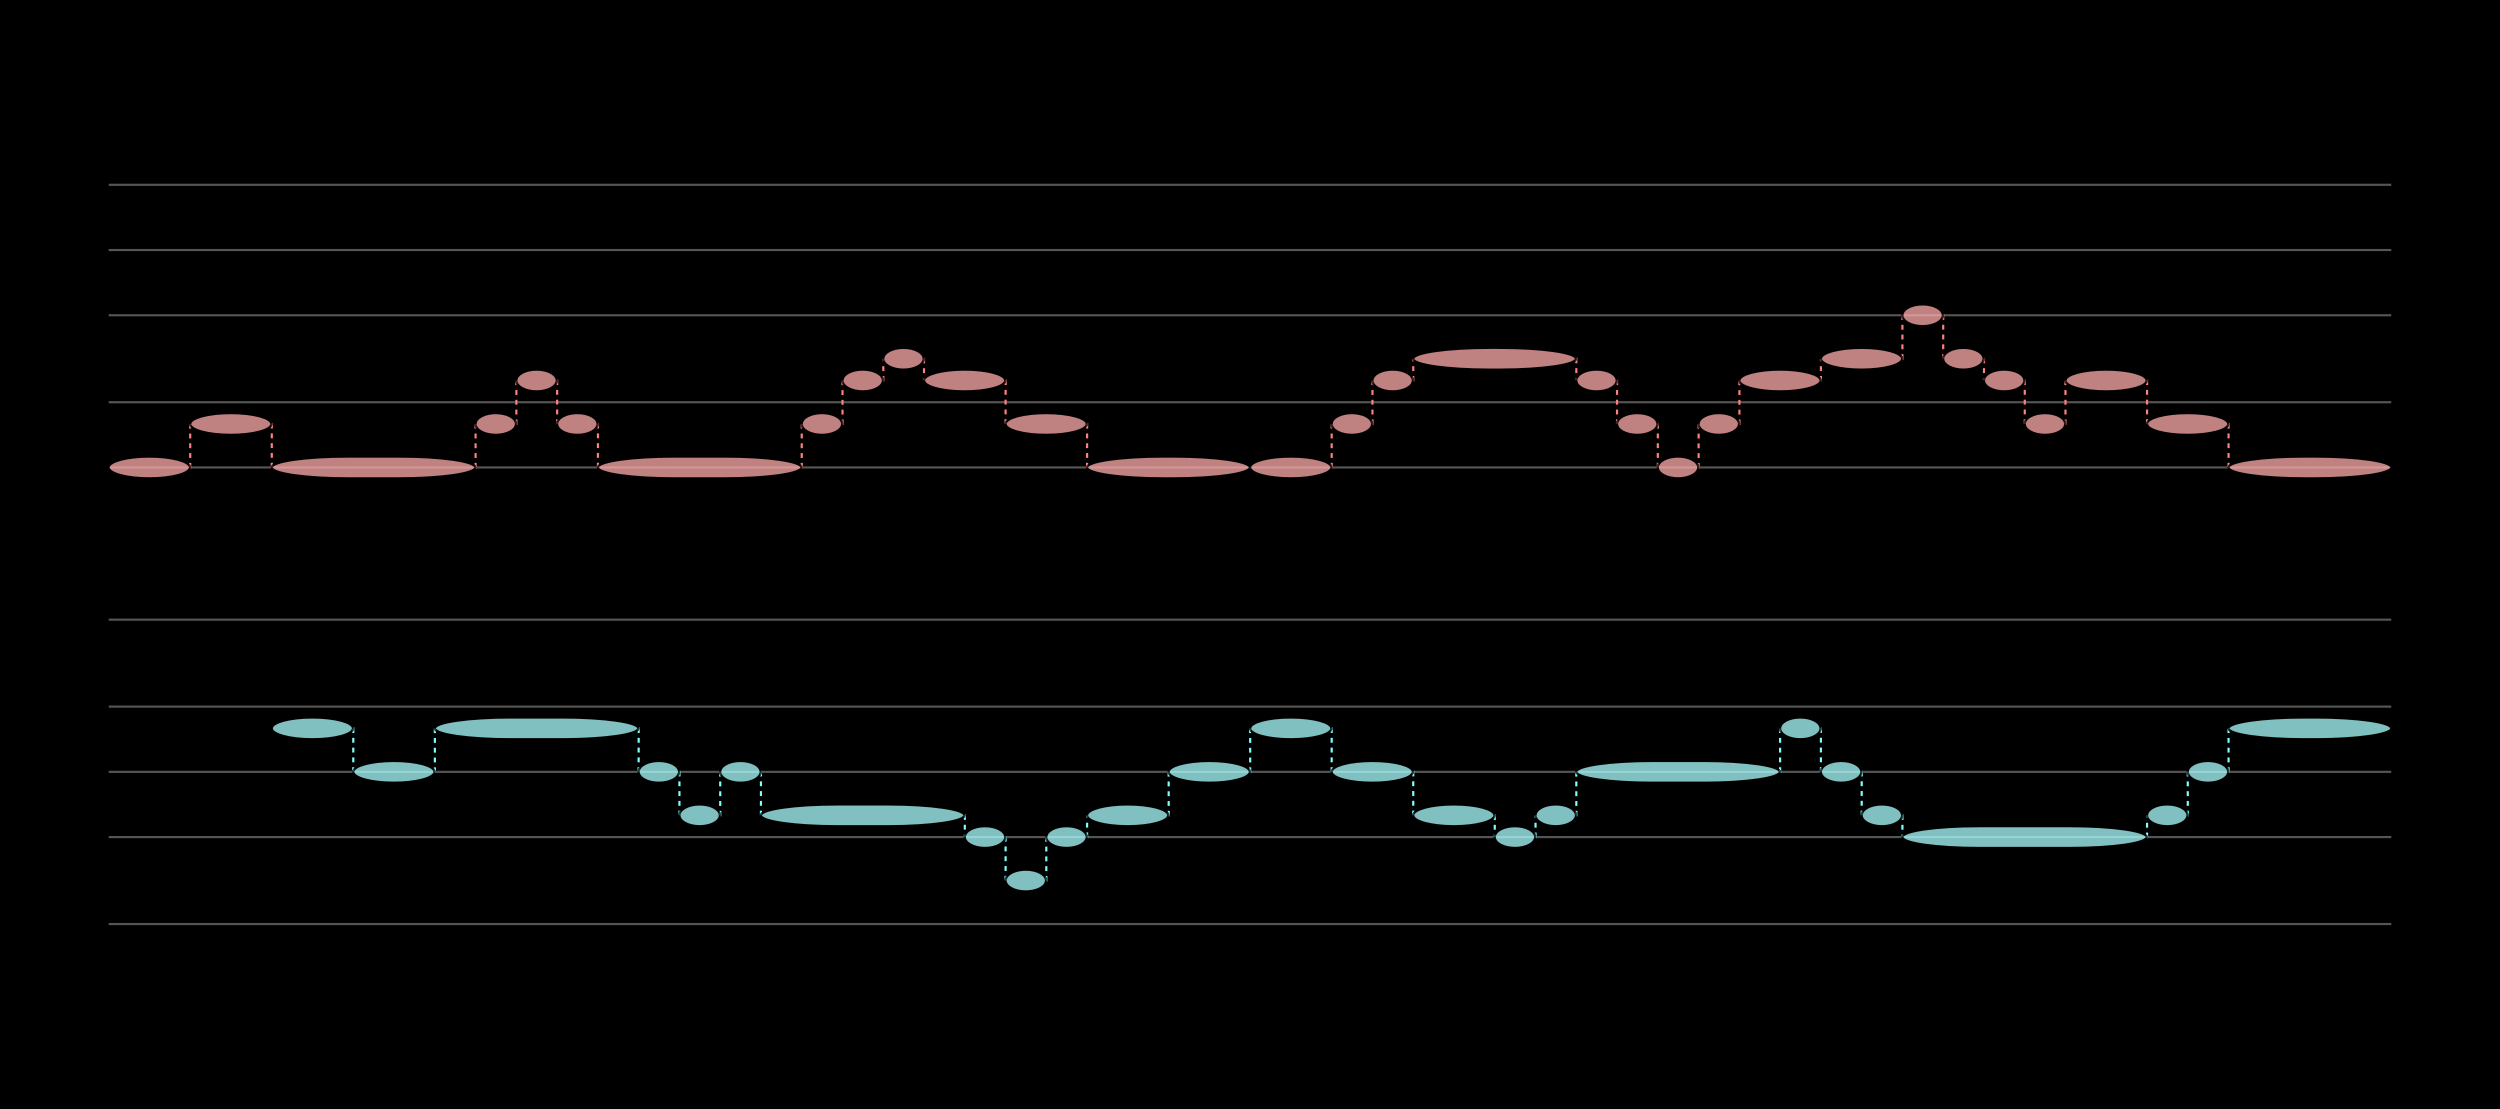
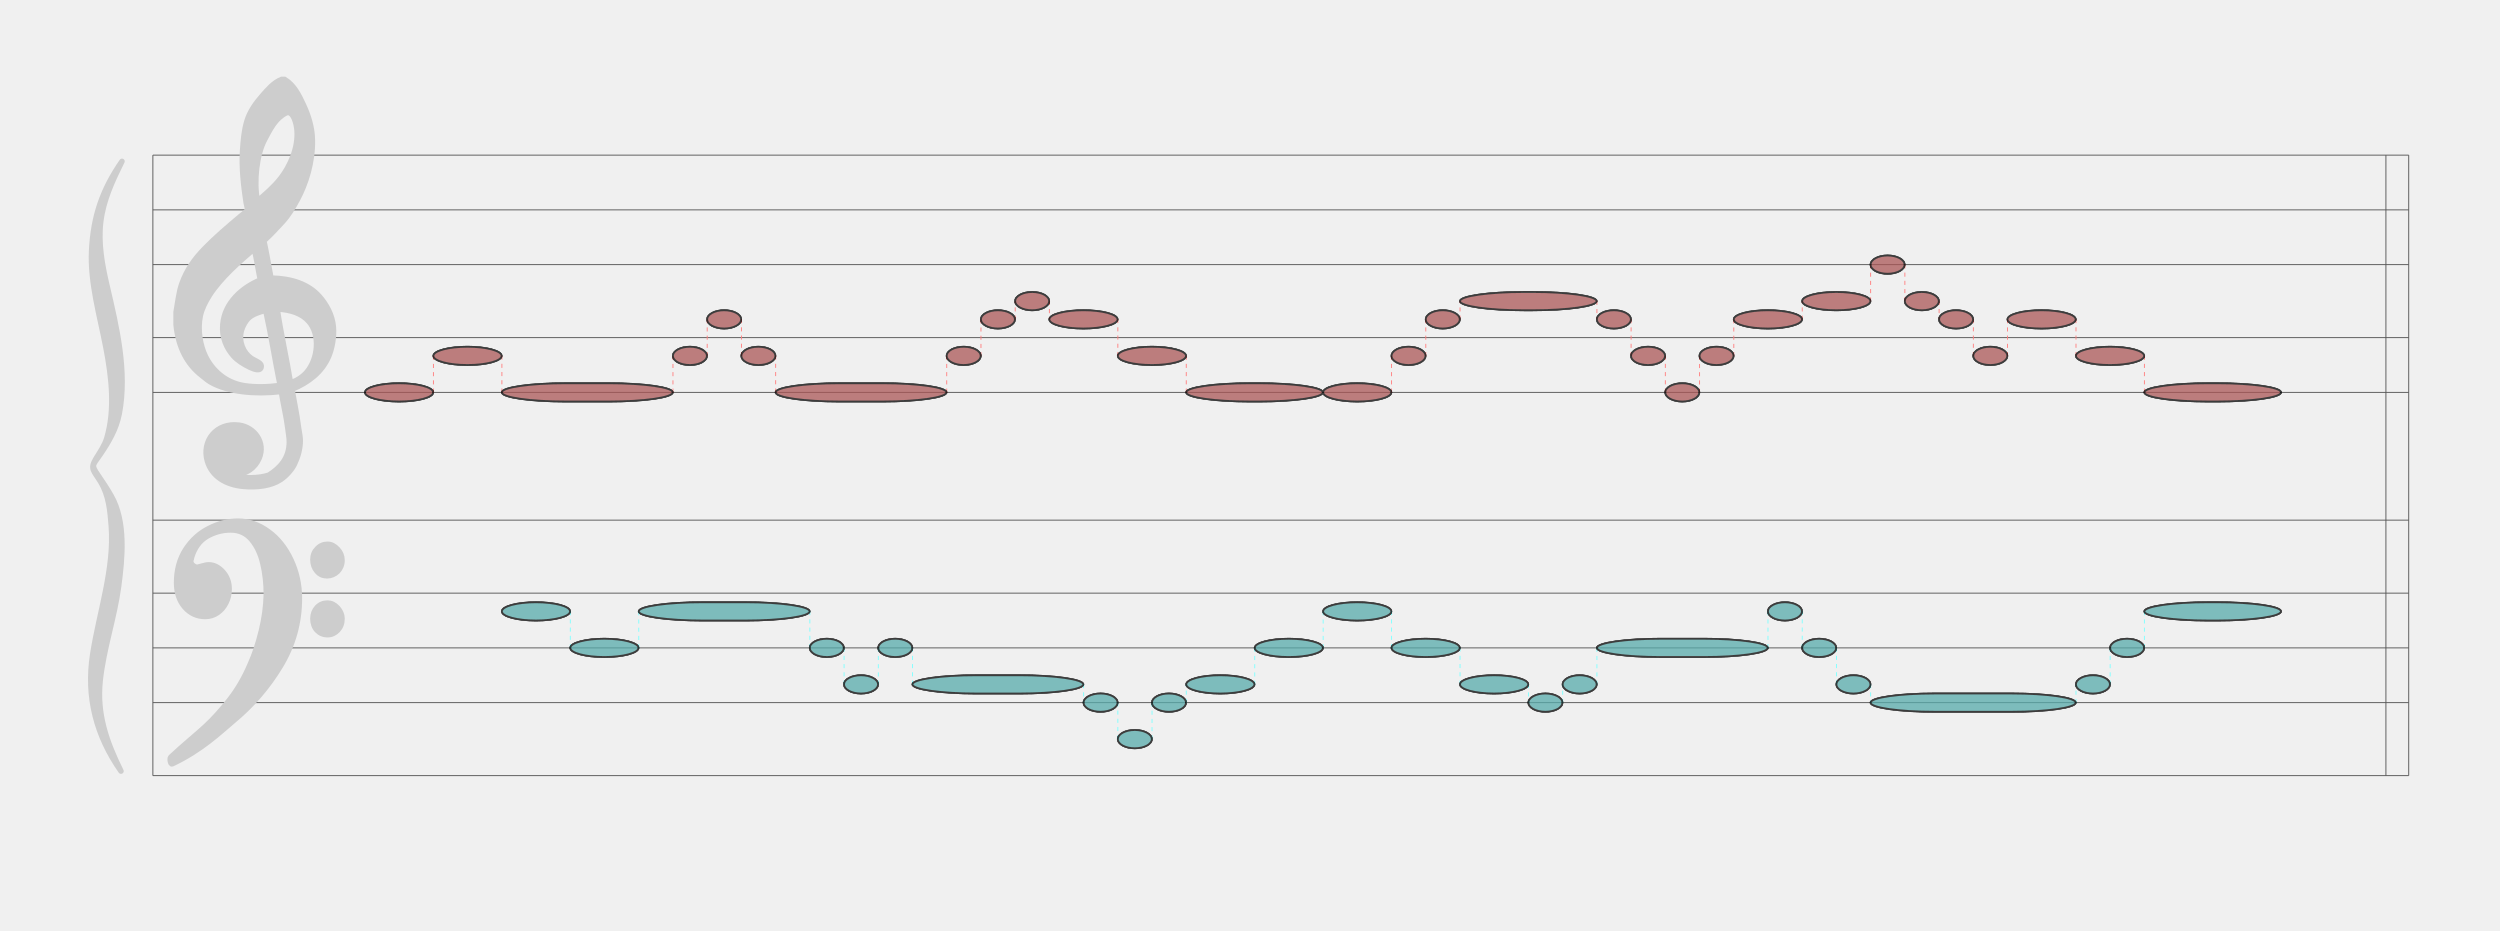
- <svg xmlns="http://www.w3.org/2000/svg" version="1.1" viewPort="0 40 29.995 41" viewBox="-50 -50 1149.84 510" width="1149.84" height="510">
+ <svg xmlns="http://www.w3.org/2000/svg" version="1.1" viewPort="0 40 29.995 41" viewBox="-200 -50 1369.84 510" width="1369.84" height="510">
  <filter id="constantOpacity">
    <feComponentTransfer>
      <feFuncA type="table" tableValues="0 .5 .5" />
    </feComponentTransfer>
  </filter>
-   <rect class="background" x="-500%" y="-500%" width="1000%" height="1000%" style="fill:black" />
  <g transform="scale(35, -10) translate(0, -81)">
-     <g class="staff-lines" stroke-width="0.1" stroke="#555555">
-       <path d="M0 64.5 L29.995 64.5" />
-       <path d="M0 67.5 L29.995 67.5" />
-       <path d="M0 71.5 L29.995 71.5" />
-       <path d="M0 74.5 L29.995 74.5" />
-       <path d="M0 77.5 L29.995 77.5" />
-       <path d="M0 43.5 L29.995 43.5" />
-       <path d="M0 47.5 L29.995 47.5" />
-       <path d="M0 50.5 L29.995 50.5" />
-       <path d="M0 53.5 L29.995 53.5" />
-       <path d="M0 57.5 L29.995 57.5" />
+     <g class="staff-lines" stroke-width="0.5" stroke="#555555">
+       <path vector-effect="non-scaling-stroke" d="M-3.321 64.5 L31.995 64.5" />
+       <path vector-effect="non-scaling-stroke" d="M-3.321 67.5 L31.995 67.5" />
+       <path vector-effect="non-scaling-stroke" d="M-3.321 71.5 L31.995 71.5" />
+       <path vector-effect="non-scaling-stroke" d="M-3.321 74.5 L31.995 74.5" />
+       <path vector-effect="non-scaling-stroke" d="M-3.321 77.5 L31.995 77.5" />
+       <path vector-effect="non-scaling-stroke" d="M-3.321 43.5 L31.995 43.5" />
+       <path vector-effect="non-scaling-stroke" d="M-3.321 47.5 L31.995 47.5" />
+       <path vector-effect="non-scaling-stroke" d="M-3.321 50.5 L31.995 50.5" />
+       <path vector-effect="non-scaling-stroke" d="M-3.321 53.5 L31.995 53.5" />
+       <path vector-effect="non-scaling-stroke" d="M-3.321 57.5 L31.995 57.5" />
+       <path vector-effect="non-scaling-stroke" d="M31.638,43.5 L31.638,77.5" />
+       <path vector-effect="non-scaling-stroke" d="M31.995,43.5 L31.995,77.5" />
+       <path vector-effect="non-scaling-stroke" d="M-3.321,43.5 L-3.321,77.5 z" />
+     </g>
+     <g transform="scale(0.714286, 1)">
+       <g vector-effect="non-scaling-stroke" class="treble-clef" stroke="#cdcdcd" stroke-width="3" fill="#cdcdcd" transform="translate(-17.25, 5.15) scale(0.06, 0.07)">
+         <path vector-effect="non-scaling-stroke" d="M250.026,1080.111c-2.375-5.813-4.501-12.037-5.616-19.656c-1.07-7.32-1.387-15.609-1.62-23.113    c-0.426-13.713,0.409-28.548,1.296-41.038c0.132-1.861,0.517-3.882,0.432-5.183c-0.118-1.794-1.622-3.834-2.484-5.401    c-4.551-8.266-9.023-16.291-13.176-25.488c-3.56-7.883-6.46-16.235-8.316-27.648c-1.087-6.682-1.406-14.26-2.053-21.816   c0-3.313,0-6.623,0-9.936c0.817-17.854,4.099-30.916,9.396-39.743c1.084-1.808,2.228-3.951,3.24-5.186    c6.218-7.579,16.081-9.873,25.812-7.343c0.598-8.887,1.858-19.53,2.376-28.944c0.193-3.49,0.54-7.194,0.54-10.368    c-0.003-13.193-3.44-20.603-7.452-26.135c-3.645-2.613-9.925-3.099-13.176,0.43c4.904-0.174,8.174,5.425,9.612,12.744    c2.427,12.351-1.738,24.386-7.344,25.918c-8.458,2.316-13.738-12.691-11.556-28.295c1.622-11.598,6.603-18.42,13.176-19.655    c5.073-0.956,10.149,0.426,13.608,5.399c1.988,2.858,4.009,7.685,4.968,11.879c1.246,5.448,2.18,12.212,2.16,18.792    c-0.01,3.246-0.453,6.761-0.648,10.152c-0.614,10.689-1.579,19.729-2.376,29.812c6.095,5.437,10.941,13.432,13.392,25.704    c1.302,6.52,2.035,15.517,1.727,23.111c-0.375,9.302-2.565,17.712-5.183,23.975c-3.863,9.248-9.852,13.985-17.604,14.257    c-0.849,9.749-1.633,19.633-2.593,29.159c2.376,4.619,4.55,9.643,6.805,14.906c2.185,5.095,3.892,11.286,5.508,17.712    c2.98,11.855,5.576,29.004,5.4,46.44c-0.102,10.157-1.538,19.319-3.24,27.215c-1.691,7.847-3.557,15.81-6.912,20.089    c-0.36,0-0.72,0-1.08,0C254.113,1090.306,252.068,1085.104,250.026,1080.111z M248.19,997.6    c-1.362,15.429-0.295,36.475,2.7,48.384c1.367,5.441,2.426,10.329,4.428,15.122c0.854,2.04,3.006,5.909,4.104,5.83    c2.104-0.153,3.064-9.245,3.24-13.824c0.542-14.092-2.623-28.387-5.832-37.366C254.247,1008.515,250.911,1002.572,248.19,997.6z     M249.27,935.823c-6.565-5.809-13.02-17.569-13.716-34.776c-0.425-10.517,1.463-18.693,3.888-24.624    c1.422-3.478,3.789-6.692,6.156-9.072c1.287-1.293,4.09-3.666,3.996,1.296c-0.048,2.584-2.504,4.06-3.888,6.263    c-2.557,4.079-4.489,12.399-3.348,21.385c0.481,3.784,1.636,7.983,2.808,10.153c1.458,2.697,3.725,4.34,6.048,5.615    c1.987-19.137,3.451-39.323,5.292-58.753c-4.493-1.347-9.224-1.49-13.068-0.213c-6.922,2.298-11.753,12.045-14.256,23.111    c-1.838,8.128-2.944,20.546-1.837,31.752c0.529,5.353,1.939,11.271,3.348,15.984c4.113,13.751,11.055,26.606,16.308,36.289    C247.971,952.523,248.466,943.862,249.27,935.823z M260.286,855.473c-1.479,19.361-3.545,38.701-4.86,57.671    c5.07-0.638,9.023-3.541,11.556-9.718c4.25-10.369,3.378-29.217-0.648-39.53C264.924,860.283,262.694,856.868,260.286,855.473z" />
+       </g>
+       <g class="bass-clef" fill="#cdcdcd" stroke="#cdcdcd" transform="scale(1.02, 1) translate(-0.25, 0.25)" stroke-width="3">
+         <g transform="matrix(0.1835537,0,0,0.1830159,-98.29797,-1128.841)">
+           <path vector-effect="non-scaling-stroke" d="M514.308,6407.837c3.419,4.086,5.655,9.64,7.124,12.803     c2.204,4.648,4.046,10.097,5.538,16.384c1.492,6.287,2.238,13.068,2.238,20.385c0,4.115-0.338,7.925-0.991,11.507     c-0.653,3.543-1.527,6.4-2.647,8.459c-1.108,2.095-2.297,3.125-3.545,3.125c-1.142,0-2.262-0.687-3.369-2.135     c-1.119-1.41-2.029-3.505-2.752-6.325c-0.711-2.819-1.073-6.135-1.073-9.982c0-3.011,0.326-5.411,0.968-7.317     c0.653-1.867,1.446-2.78,2.379-2.78c0.513,0,0.991,0.342,1.422,1.104c0.431,0.724,0.769,1.753,1.014,3.011     c0.245,1.257,0.373,2.628,0.373,4.077c0,2.019-0.245,3.733-0.735,5.144c-0.501,1.41-1.049,2.132-1.667,2.132     c-0.21,0-0.466-0.152-0.781-0.38c-0.303-0.229-0.501-0.342-0.571-0.342c-0.14,0-0.292,0.152-0.466,0.495     c-0.175,0.342-0.268,0.799-0.292,1.41c0.07,0.495,0.117,0.838,0.117,1.104c0.338,2.896,0.944,4.953,1.796,6.249     c0.863,1.258,1.784,1.905,2.763,1.905c1.014,0,1.83-0.953,2.46-2.858c0.63-1.943,1.073-4.344,1.329-7.277     c0.268-2.896,0.396-5.981,0.396-9.22c-0.035-3.468-0.221-7.125-0.583-10.897c-0.361-3.81-0.804-7.163-1.317-10.059     c-0.653-3.925-1.458-7.468-2.414-10.593c-0.956-3.124-1.889-5.752-2.775-7.849c-0.886-2.133-2.731-5.973-4.104-9.297     C514,6409.468,514.126,6407.62,514.308,6407.837z" />
+           <path vector-effect="non-scaling-stroke" d="M531.259,6465.557c0.313-0.979,0.705-1.415,1.189-1.415     c0.457,0,0.862,0.436,1.228,1.306c0.339,0.908,0.522,2.032,0.522,3.339c0,1.233-0.17,2.358-0.522,3.302     c-0.353,0.979-0.745,1.488-1.163,1.488c-0.483,0-0.888-0.436-1.215-1.343c-0.34-0.871-0.509-1.958-0.509-3.266     C530.789,6467.626,530.945,6466.5,531.259,6465.557z" />
+           <path vector-effect="non-scaling-stroke" d="M531.272,6447.847c0.327-0.871,0.732-1.342,1.241-1.342     c0.457,0,0.849,0.471,1.189,1.378c0.327,0.908,0.497,2.033,0.497,3.447c0,1.162-0.183,2.214-0.522,3.193     c-0.366,0.98-0.745,1.452-1.163,1.452c-0.509,0-0.914-0.436-1.241-1.343c-0.313-0.87-0.483-1.996-0.483-3.301     C530.789,6449.879,530.958,6448.717,531.272,6447.847z" />
+         </g>
+       </g>
+     </g>
+     <g transform="scale(0.714286, 1)">
+       <g class="brace" transform="rotate(0.2) translate(30.5,-324) scale(1,-1) scale(.0175)">
+         <path vector-effect="non-scaling-stroke" stroke="#cdcdcd" fill="#cdcdcd" stroke-width="3" stroke-linejoin="round" d="M-2031.812-22924.453    c-24.919,88.91-36.494,171.418-39.024,279.09c-2.379,101.156,9.877,207.264,16.991,305.533    c6.605,91.162,10.955,191.51-0.048,282.248c-2.757,22.732-8.614,43.227-13.597,63.254c-8.261,33.207-2.886,38.68,5.136,72.111    c10.485,43.689,11.808,90.887,13.172,140.795c3.604,132-16.215,270.613-24.675,400.074    c-8.818,134.883,3.651,255.861,34.113,366.164c-17.906-92.289-29.886-179.082-25.068-283.635    c4.572-99.275,18.379-195.207,24.078-294.23c5.11-88.826,9.914-203.154-8.344-284.342c-4.91-21.82-10.217-42.227-15.835-62.98    c-9.146-33.812-7.235-31.322,2.353-65.664c11.021-39.504,20.774-80.965,24.589-128.662c10.5-131.361-2.347-271.072-13.816-398.416    c-5.957-66.148-10.878-134.006-7.34-202.238C-2055.575-22803.877-2044.086-22863.117-2031.812-22924.453L-2031.812-22924.453z" />
+       </g>
    </g>
    <g style="stroke-width:1; stroke:black;">
-       <g class="note-lines track-2" fill="none" stroke="hsl(180, 100%, 75%)" stroke-dasharray="2.25" stroke-width="1">
+       <g class="note-lines track-2" fill="none" stroke="hsl(180, 100%, 75%)" stroke-dasharray="2.25" vector-effect="non-scaling-stroke" stroke-width="0.5">
        <path vector-effect="non-scaling-stroke" d=" M3.21 52.5 L3.214 52.5 L3.214 50.5" />
        <path vector-effect="non-scaling-stroke" d=" M4.281 50.5 L4.286 50.5 L4.286 52.5" />
        <path vector-effect="non-scaling-stroke" d=" M6.96 52.5 L6.964 52.5 L6.964 50.5" />
        <path vector-effect="non-scaling-stroke" d=" M7.496 50.5 L7.5 50.5 L7.5 48.5" />
        <path vector-effect="non-scaling-stroke" d=" M8.031 48.5 L8.036 48.5 L8.036 50.5" />
        <path vector-effect="non-scaling-stroke" d=" M8.567 50.5 L8.571 50.5 L8.571 48.5" />
        <path vector-effect="non-scaling-stroke" d=" M11.245 48.5 L11.25 48.5 L11.25 47.5" />
        <path vector-effect="non-scaling-stroke" d=" M11.781 47.5 L11.786 47.5 L11.786 45.5" />
        <path vector-effect="non-scaling-stroke" d=" M12.317 45.5 L12.321 45.5 L12.321 47.5" />
        <path vector-effect="non-scaling-stroke" d=" M12.853 47.5 L12.857 47.5 L12.857 48.5" />
        <path vector-effect="non-scaling-stroke" d=" M13.924 48.5 L13.929 48.5 L13.929 50.5" />
        <path vector-effect="non-scaling-stroke" d=" M14.995 50.5 L15 50.5 L15 52.5" />
        <path vector-effect="non-scaling-stroke" d=" M16.067 52.5 L16.071 52.5 L16.071 50.5" />
        <path vector-effect="non-scaling-stroke" d=" M17.138 50.5 L17.143 50.5 L17.143 48.5" />
        <path vector-effect="non-scaling-stroke" d=" M18.21 48.5 L18.214 48.5 L18.214 47.5" />
        <path vector-effect="non-scaling-stroke" d=" M18.745 47.5 L18.75 47.5 L18.75 48.5" />
        <path vector-effect="non-scaling-stroke" d=" M19.281 48.5 L19.286 48.5 L19.286 50.5" />
        <path vector-effect="non-scaling-stroke" d=" M21.96 50.5 L21.964 50.5 L21.964 52.5" />
        <path vector-effect="non-scaling-stroke" d=" M22.495 52.5 L22.5 52.5 L22.5 50.5" />
        <path vector-effect="non-scaling-stroke" d=" M23.031 50.5 L23.036 50.5 L23.036 48.5" />
        <path vector-effect="non-scaling-stroke" d=" M23.567 48.5 L23.571 48.5 L23.571 47.5" />
        <path vector-effect="non-scaling-stroke" d=" M26.781 47.5 L26.786 47.5 L26.786 48.5" />
        <path vector-effect="non-scaling-stroke" d=" M27.317 48.5 L27.321 48.5 L27.321 50.5" />
        <path vector-effect="non-scaling-stroke" d=" M27.853 50.5 L27.857 50.5 L27.857 52.5" />
      </g>
-       <g class="note-lines track-1" fill="none" stroke="hsl(0, 100%, 75%)" stroke-dasharray="2.25" stroke-width="1">
+       <g class="note-lines track-1" fill="none" stroke="hsl(0, 100%, 75%)" stroke-dasharray="2.25" vector-effect="non-scaling-stroke" stroke-width="0.5">
        <path vector-effect="non-scaling-stroke" d=" M1.067 64.5 L1.071 64.5 L1.071 66.5" />
        <path vector-effect="non-scaling-stroke" d=" M2.138 66.5 L2.143 66.5 L2.143 64.5" />
        <path vector-effect="non-scaling-stroke" d=" M4.817 64.5 L4.821 64.5 L4.821 66.5" />
        <path vector-effect="non-scaling-stroke" d=" M5.353 66.5 L5.357 66.5 L5.357 68.5" />
        <path vector-effect="non-scaling-stroke" d=" M5.888 68.5 L5.893 68.5 L5.893 66.5" />
        <path vector-effect="non-scaling-stroke" d=" M6.424 66.5 L6.429 66.5 L6.429 64.5" />
        <path vector-effect="non-scaling-stroke" d=" M9.103 64.5 L9.107 64.5 L9.107 66.5" />
        <path vector-effect="non-scaling-stroke" d=" M9.638 66.5 L9.643 66.5 L9.643 68.5" />
        <path vector-effect="non-scaling-stroke" d=" M10.174 68.5 L10.179 68.5 L10.179 69.5" />
        <path vector-effect="non-scaling-stroke" d=" M10.71 69.5 L10.714 69.5 L10.714 68.5" />
        <path vector-effect="non-scaling-stroke" d=" M11.781 68.5 L11.786 68.5 L11.786 66.5" />
        <path vector-effect="non-scaling-stroke" d=" M12.853 66.5 L12.857 66.5 L12.857 64.5" />
        <path vector-effect="non-scaling-stroke" d=" M14.995 64.5 L15 64.5 L15 64.5" />
        <path vector-effect="non-scaling-stroke" d=" M16.067 64.5 L16.071 64.5 L16.071 66.5" />
        <path vector-effect="non-scaling-stroke" d=" M16.603 66.5 L16.607 66.5 L16.607 68.5" />
        <path vector-effect="non-scaling-stroke" d=" M17.138 68.5 L17.143 68.5 L17.143 69.5" />
        <path vector-effect="non-scaling-stroke" d=" M19.281 69.5 L19.286 69.5 L19.286 68.5" />
        <path vector-effect="non-scaling-stroke" d=" M19.817 68.5 L19.821 68.5 L19.821 66.5" />
        <path vector-effect="non-scaling-stroke" d=" M20.353 66.5 L20.357 66.5 L20.357 64.5" />
        <path vector-effect="non-scaling-stroke" d=" M20.888 64.5 L20.893 64.5 L20.893 66.5" />
        <path vector-effect="non-scaling-stroke" d=" M21.424 66.5 L21.429 66.5 L21.429 68.5" />
        <path vector-effect="non-scaling-stroke" d=" M22.495 68.5 L22.5 68.5 L22.5 69.5" />
        <path vector-effect="non-scaling-stroke" d=" M23.567 69.5 L23.571 69.5 L23.571 71.5" />
        <path vector-effect="non-scaling-stroke" d=" M24.103 71.5 L24.107 71.5 L24.107 69.5" />
        <path vector-effect="non-scaling-stroke" d=" M24.638 69.5 L24.643 69.5 L24.643 68.5" />
        <path vector-effect="non-scaling-stroke" d=" M25.174 68.5 L25.179 68.5 L25.179 66.5" />
        <path vector-effect="non-scaling-stroke" d=" M25.71 66.5 L25.714 66.5 L25.714 68.5" />
        <path vector-effect="non-scaling-stroke" d=" M26.781 68.5 L26.786 68.5 L26.786 66.5" />
        <path vector-effect="non-scaling-stroke" d=" M27.853 66.5 L27.857 66.5 L27.857 64.5" />
      </g>
-       <g opacity="0.5" class="note-backdrops track-2" style="fill:white;">
+       <g opacity="0.5" class="note-backdrops track-2" style="fill:black;">
        <g class="note key-52 ont-2d143 offt-3d210 maxima">
          <rect vector-effect="non-scaling-stroke" rx="1" ry="1" x="2.143" y="52" width="1.067" height="1" />
        </g>
        <g class="note key-50 ont-3d214 offt-4d281">
          <rect vector-effect="non-scaling-stroke" rx="1" ry="1" x="3.214" y="50" width="1.067" height="1" />
        </g>
        <g class="note key-52 ont-4d286 offt-6d960 maxima">
          <rect vector-effect="non-scaling-stroke" rx="1" ry="1" x="4.286" y="52" width="2.674" height="1" />
        </g>
        <g class="note key-50 ont-6d964 offt-7d496">
          <rect vector-effect="non-scaling-stroke" rx="1" ry="1" x="6.964" y="50" width="0.531" height="1" />
        </g>
        <g class="note key-48 ont-7d500 offt-8d031">
          <rect vector-effect="non-scaling-stroke" rx="1" ry="1" x="7.5" y="48" width="0.531" height="1" />
        </g>
        <g class="note key-50 ont-8d036 offt-8d567">
          <rect vector-effect="non-scaling-stroke" rx="1" ry="1" x="8.036" y="50" width="0.531" height="1" />
        </g>
        <g class="note key-48 ont-8d571 offt-11d246">
          <rect vector-effect="non-scaling-stroke" rx="1" ry="1" x="8.571" y="48" width="2.674" height="1" />
        </g>
        <g class="note key-47 ont-11d250 offt-11d781">
          <rect vector-effect="non-scaling-stroke" rx="1" ry="1" x="11.25" y="47" width="0.531" height="1" />
        </g>
        <g class="note key-45 ont-11d786 offt-12d317 minima">
          <rect vector-effect="non-scaling-stroke" rx="1" ry="1" x="11.786" y="45" width="0.531" height="1" />
        </g>
        <g class="note key-47 ont-12d321 offt-12d853">
          <rect vector-effect="non-scaling-stroke" rx="1" ry="1" x="12.321" y="47" width="0.531" height="1" />
        </g>
        <g class="note key-48 ont-12d857 offt-13d924">
          <rect vector-effect="non-scaling-stroke" rx="1" ry="1" x="12.857" y="48" width="1.067" height="1" />
        </g>
        <g class="note key-50 ont-13d929 offt-14d996">
          <rect vector-effect="non-scaling-stroke" rx="1" ry="1" x="13.929" y="50" width="1.067" height="1" />
        </g>
        <g class="note key-52 ont-15d000 offt-16d067 maxima">
          <rect vector-effect="non-scaling-stroke" rx="1" ry="1" x="15" y="52" width="1.067" height="1" />
        </g>
        <g class="note key-50 ont-16d071 offt-17d138">
          <rect vector-effect="non-scaling-stroke" rx="1" ry="1" x="16.071" y="50" width="1.067" height="1" />
        </g>
        <g class="note key-48 ont-17d143 offt-18d210">
          <rect vector-effect="non-scaling-stroke" rx="1" ry="1" x="17.143" y="48" width="1.067" height="1" />
        </g>
        <g class="note key-47 ont-18d214 offt-18d746">
          <rect vector-effect="non-scaling-stroke" rx="1" ry="1" x="18.214" y="47" width="0.531" height="1" />
        </g>
        <g class="note key-48 ont-18d750 offt-19d281">
          <rect vector-effect="non-scaling-stroke" rx="1" ry="1" x="18.75" y="48" width="0.531" height="1" />
        </g>
        <g class="note key-50 ont-19d286 offt-21d960">
          <rect vector-effect="non-scaling-stroke" rx="1" ry="1" x="19.286" y="50" width="2.674" height="1" />
        </g>
        <g class="note key-52 ont-21d964 offt-22d496 maxima">
          <rect vector-effect="non-scaling-stroke" rx="1" ry="1" x="21.964" y="52" width="0.531" height="1" />
        </g>
        <g class="note key-50 ont-22d500 offt-23d031">
          <rect vector-effect="non-scaling-stroke" rx="1" ry="1" x="22.5" y="50" width="0.531" height="1" />
        </g>
        <g class="note key-48 ont-23d036 offt-23d567">
          <rect vector-effect="non-scaling-stroke" rx="1" ry="1" x="23.036" y="48" width="0.531" height="1" />
        </g>
        <g class="note key-47 ont-23d571 offt-26d781">
          <rect vector-effect="non-scaling-stroke" rx="1" ry="1" x="23.571" y="47" width="3.21" height="1" />
        </g>
        <g class="note key-48 ont-26d786 offt-27d317">
          <rect vector-effect="non-scaling-stroke" rx="1" ry="1" x="26.786" y="48" width="0.531" height="1" />
        </g>
        <g class="note key-50 ont-27d321 offt-27d853">
          <rect vector-effect="non-scaling-stroke" rx="1" ry="1" x="27.321" y="50" width="0.531" height="1" />
        </g>
        <g class="note key-52 ont-27d857 offt-29d996 maxima">
          <rect vector-effect="non-scaling-stroke" rx="1" ry="1" x="27.857" y="52" width="2.138" height="1" />
        </g>
      </g>
-       <g opacity="0.5" class="note-backdrops track-1" style="fill:white;">
+       <g opacity="0.5" class="note-backdrops track-1" style="fill:black;">
        <g class="note key-64 ont-0d000 offt-1d067 minima">
          <rect vector-effect="non-scaling-stroke" rx="1" ry="1" x="0" y="64" width="1.067" height="1" />
        </g>
        <g class="note key-66 ont-1d071 offt-2d138">
          <rect vector-effect="non-scaling-stroke" rx="1" ry="1" x="1.071" y="66" width="1.067" height="1" />
        </g>
        <g class="note key-64 ont-2d143 offt-4d817 minima">
          <rect vector-effect="non-scaling-stroke" rx="1" ry="1" x="2.143" y="64" width="2.674" height="1" />
        </g>
        <g class="note key-66 ont-4d821 offt-5d353">
          <rect vector-effect="non-scaling-stroke" rx="1" ry="1" x="4.821" y="66" width="0.531" height="1" />
        </g>
        <g class="note key-68 ont-5d357 offt-5d888">
          <rect vector-effect="non-scaling-stroke" rx="1" ry="1" x="5.357" y="68" width="0.531" height="1" />
        </g>
        <g class="note key-66 ont-5d893 offt-6d424">
          <rect vector-effect="non-scaling-stroke" rx="1" ry="1" x="5.893" y="66" width="0.531" height="1" />
        </g>
        <g class="note key-64 ont-6d429 offt-9d103 minima">
          <rect vector-effect="non-scaling-stroke" rx="1" ry="1" x="6.429" y="64" width="2.674" height="1" />
        </g>
        <g class="note key-66 ont-9d107 offt-9d638">
          <rect vector-effect="non-scaling-stroke" rx="1" ry="1" x="9.107" y="66" width="0.531" height="1" />
        </g>
        <g class="note key-68 ont-9d643 offt-10d174">
          <rect vector-effect="non-scaling-stroke" rx="1" ry="1" x="9.643" y="68" width="0.531" height="1" />
        </g>
        <g class="note key-69 ont-10d179 offt-10d710">
          <rect vector-effect="non-scaling-stroke" rx="1" ry="1" x="10.179" y="69" width="0.531" height="1" />
        </g>
        <g class="note key-68 ont-10d714 offt-11d781">
          <rect vector-effect="non-scaling-stroke" rx="1" ry="1" x="10.714" y="68" width="1.067" height="1" />
        </g>
        <g class="note key-66 ont-11d786 offt-12d853">
          <rect vector-effect="non-scaling-stroke" rx="1" ry="1" x="11.786" y="66" width="1.067" height="1" />
        </g>
        <g class="note key-64 ont-12d857 offt-14d996 minima">
          <rect vector-effect="non-scaling-stroke" rx="1" ry="1" x="12.857" y="64" width="2.138" height="1" />
        </g>
        <g class="note key-64 ont-15d000 offt-16d067 minima">
          <rect vector-effect="non-scaling-stroke" rx="1" ry="1" x="15" y="64" width="1.067" height="1" />
        </g>
        <g class="note key-66 ont-16d071 offt-16d603">
          <rect vector-effect="non-scaling-stroke" rx="1" ry="1" x="16.071" y="66" width="0.531" height="1" />
        </g>
        <g class="note key-68 ont-16d607 offt-17d138">
          <rect vector-effect="non-scaling-stroke" rx="1" ry="1" x="16.607" y="68" width="0.531" height="1" />
        </g>
        <g class="note key-69 ont-17d143 offt-19d281">
          <rect vector-effect="non-scaling-stroke" rx="1" ry="1" x="17.143" y="69" width="2.138" height="1" />
        </g>
        <g class="note key-68 ont-19d286 offt-19d817">
          <rect vector-effect="non-scaling-stroke" rx="1" ry="1" x="19.286" y="68" width="0.531" height="1" />
        </g>
        <g class="note key-66 ont-19d821 offt-20d353">
          <rect vector-effect="non-scaling-stroke" rx="1" ry="1" x="19.821" y="66" width="0.531" height="1" />
        </g>
        <g class="note key-64 ont-20d357 offt-20d888 minima">
          <rect vector-effect="non-scaling-stroke" rx="1" ry="1" x="20.357" y="64" width="0.531" height="1" />
        </g>
        <g class="note key-66 ont-20d893 offt-21d424">
          <rect vector-effect="non-scaling-stroke" rx="1" ry="1" x="20.893" y="66" width="0.531" height="1" />
        </g>
        <g class="note key-68 ont-21d429 offt-22d496">
          <rect vector-effect="non-scaling-stroke" rx="1" ry="1" x="21.429" y="68" width="1.067" height="1" />
        </g>
        <g class="note key-69 ont-22d500 offt-23d567">
          <rect vector-effect="non-scaling-stroke" rx="1" ry="1" x="22.5" y="69" width="1.067" height="1" />
        </g>
        <g class="note key-71 ont-23d571 offt-24d103 maxima">
          <rect vector-effect="non-scaling-stroke" rx="1" ry="1" x="23.571" y="71" width="0.531" height="1" />
        </g>
        <g class="note key-69 ont-24d107 offt-24d638">
          <rect vector-effect="non-scaling-stroke" rx="1" ry="1" x="24.107" y="69" width="0.531" height="1" />
        </g>
        <g class="note key-68 ont-24d643 offt-25d174">
          <rect vector-effect="non-scaling-stroke" rx="1" ry="1" x="24.643" y="68" width="0.531" height="1" />
        </g>
        <g class="note key-66 ont-25d179 offt-25d710">
          <rect vector-effect="non-scaling-stroke" rx="1" ry="1" x="25.179" y="66" width="0.531" height="1" />
        </g>
        <g class="note key-68 ont-25d714 offt-26d781">
          <rect vector-effect="non-scaling-stroke" rx="1" ry="1" x="25.714" y="68" width="1.067" height="1" />
        </g>
        <g class="note key-66 ont-26d786 offt-27d853">
          <rect vector-effect="non-scaling-stroke" rx="1" ry="1" x="26.786" y="66" width="1.067" height="1" />
        </g>
        <g class="note key-64 ont-27d857 offt-29d996 minima">
          <rect vector-effect="non-scaling-stroke" rx="1" ry="1" x="27.857" y="64" width="2.138" height="1" />
        </g>
      </g>
      <g class="track-2" filter="url(#constantOpacity)" style="opacity:1; fill:hsl(180, 100%, 75%);">
        <g class="note key-52 ont-2d143 offt-3d210 maxima">
          <rect vector-effect="non-scaling-stroke" rx="1" ry="1" x="2.143" y="52" width="1.067" height="1" />
        </g>
        <g class="note key-50 ont-3d214 offt-4d281">
          <rect vector-effect="non-scaling-stroke" rx="1" ry="1" x="3.214" y="50" width="1.067" height="1" />
        </g>
        <g class="note key-52 ont-4d286 offt-6d960 maxima">
          <rect vector-effect="non-scaling-stroke" rx="1" ry="1" x="4.286" y="52" width="2.674" height="1" />
        </g>
        <g class="note key-50 ont-6d964 offt-7d496">
          <rect vector-effect="non-scaling-stroke" rx="1" ry="1" x="6.964" y="50" width="0.531" height="1" />
        </g>
        <g class="note key-48 ont-7d500 offt-8d031">
          <rect vector-effect="non-scaling-stroke" rx="1" ry="1" x="7.5" y="48" width="0.531" height="1" />
        </g>
        <g class="note key-50 ont-8d036 offt-8d567">
          <rect vector-effect="non-scaling-stroke" rx="1" ry="1" x="8.036" y="50" width="0.531" height="1" />
        </g>
        <g class="note key-48 ont-8d571 offt-11d246">
          <rect vector-effect="non-scaling-stroke" rx="1" ry="1" x="8.571" y="48" width="2.674" height="1" />
        </g>
        <g class="note key-47 ont-11d250 offt-11d781">
          <rect vector-effect="non-scaling-stroke" rx="1" ry="1" x="11.25" y="47" width="0.531" height="1" />
        </g>
        <g class="note key-45 ont-11d786 offt-12d317 minima">
          <rect vector-effect="non-scaling-stroke" rx="1" ry="1" x="11.786" y="45" width="0.531" height="1" />
        </g>
        <g class="note key-47 ont-12d321 offt-12d853">
          <rect vector-effect="non-scaling-stroke" rx="1" ry="1" x="12.321" y="47" width="0.531" height="1" />
        </g>
        <g class="note key-48 ont-12d857 offt-13d924">
          <rect vector-effect="non-scaling-stroke" rx="1" ry="1" x="12.857" y="48" width="1.067" height="1" />
        </g>
        <g class="note key-50 ont-13d929 offt-14d996">
          <rect vector-effect="non-scaling-stroke" rx="1" ry="1" x="13.929" y="50" width="1.067" height="1" />
        </g>
        <g class="note key-52 ont-15d000 offt-16d067 maxima">
          <rect vector-effect="non-scaling-stroke" rx="1" ry="1" x="15" y="52" width="1.067" height="1" />
        </g>
        <g class="note key-50 ont-16d071 offt-17d138">
          <rect vector-effect="non-scaling-stroke" rx="1" ry="1" x="16.071" y="50" width="1.067" height="1" />
        </g>
        <g class="note key-48 ont-17d143 offt-18d210">
          <rect vector-effect="non-scaling-stroke" rx="1" ry="1" x="17.143" y="48" width="1.067" height="1" />
        </g>
        <g class="note key-47 ont-18d214 offt-18d746">
          <rect vector-effect="non-scaling-stroke" rx="1" ry="1" x="18.214" y="47" width="0.531" height="1" />
        </g>
        <g class="note key-48 ont-18d750 offt-19d281">
          <rect vector-effect="non-scaling-stroke" rx="1" ry="1" x="18.75" y="48" width="0.531" height="1" />
        </g>
        <g class="note key-50 ont-19d286 offt-21d960">
          <rect vector-effect="non-scaling-stroke" rx="1" ry="1" x="19.286" y="50" width="2.674" height="1" />
        </g>
        <g class="note key-52 ont-21d964 offt-22d496 maxima">
          <rect vector-effect="non-scaling-stroke" rx="1" ry="1" x="21.964" y="52" width="0.531" height="1" />
        </g>
        <g class="note key-50 ont-22d500 offt-23d031">
          <rect vector-effect="non-scaling-stroke" rx="1" ry="1" x="22.5" y="50" width="0.531" height="1" />
        </g>
        <g class="note key-48 ont-23d036 offt-23d567">
          <rect vector-effect="non-scaling-stroke" rx="1" ry="1" x="23.036" y="48" width="0.531" height="1" />
        </g>
        <g class="note key-47 ont-23d571 offt-26d781">
          <rect vector-effect="non-scaling-stroke" rx="1" ry="1" x="23.571" y="47" width="3.21" height="1" />
        </g>
        <g class="note key-48 ont-26d786 offt-27d317">
          <rect vector-effect="non-scaling-stroke" rx="1" ry="1" x="26.786" y="48" width="0.531" height="1" />
        </g>
        <g class="note key-50 ont-27d321 offt-27d853">
          <rect vector-effect="non-scaling-stroke" rx="1" ry="1" x="27.321" y="50" width="0.531" height="1" />
        </g>
        <g class="note key-52 ont-27d857 offt-29d996 maxima">
          <rect vector-effect="non-scaling-stroke" rx="1" ry="1" x="27.857" y="52" width="2.138" height="1" />
        </g>
      </g>
      <g class="track-1" filter="url(#constantOpacity)" style="opacity:1; fill:hsl(0, 100%, 75%);">
        <g class="note key-64 ont-0d000 offt-1d067 minima">
          <rect vector-effect="non-scaling-stroke" rx="1" ry="1" x="0" y="64" width="1.067" height="1" />
        </g>
        <g class="note key-66 ont-1d071 offt-2d138">
          <rect vector-effect="non-scaling-stroke" rx="1" ry="1" x="1.071" y="66" width="1.067" height="1" />
        </g>
        <g class="note key-64 ont-2d143 offt-4d817 minima">
          <rect vector-effect="non-scaling-stroke" rx="1" ry="1" x="2.143" y="64" width="2.674" height="1" />
        </g>
        <g class="note key-66 ont-4d821 offt-5d353">
          <rect vector-effect="non-scaling-stroke" rx="1" ry="1" x="4.821" y="66" width="0.531" height="1" />
        </g>
        <g class="note key-68 ont-5d357 offt-5d888">
          <rect vector-effect="non-scaling-stroke" rx="1" ry="1" x="5.357" y="68" width="0.531" height="1" />
        </g>
        <g class="note key-66 ont-5d893 offt-6d424">
          <rect vector-effect="non-scaling-stroke" rx="1" ry="1" x="5.893" y="66" width="0.531" height="1" />
        </g>
        <g class="note key-64 ont-6d429 offt-9d103 minima">
          <rect vector-effect="non-scaling-stroke" rx="1" ry="1" x="6.429" y="64" width="2.674" height="1" />
        </g>
        <g class="note key-66 ont-9d107 offt-9d638">
          <rect vector-effect="non-scaling-stroke" rx="1" ry="1" x="9.107" y="66" width="0.531" height="1" />
        </g>
        <g class="note key-68 ont-9d643 offt-10d174">
          <rect vector-effect="non-scaling-stroke" rx="1" ry="1" x="9.643" y="68" width="0.531" height="1" />
        </g>
        <g class="note key-69 ont-10d179 offt-10d710">
          <rect vector-effect="non-scaling-stroke" rx="1" ry="1" x="10.179" y="69" width="0.531" height="1" />
        </g>
        <g class="note key-68 ont-10d714 offt-11d781">
          <rect vector-effect="non-scaling-stroke" rx="1" ry="1" x="10.714" y="68" width="1.067" height="1" />
        </g>
        <g class="note key-66 ont-11d786 offt-12d853">
          <rect vector-effect="non-scaling-stroke" rx="1" ry="1" x="11.786" y="66" width="1.067" height="1" />
        </g>
        <g class="note key-64 ont-12d857 offt-14d996 minima">
          <rect vector-effect="non-scaling-stroke" rx="1" ry="1" x="12.857" y="64" width="2.138" height="1" />
        </g>
        <g class="note key-64 ont-15d000 offt-16d067 minima">
          <rect vector-effect="non-scaling-stroke" rx="1" ry="1" x="15" y="64" width="1.067" height="1" />
        </g>
        <g class="note key-66 ont-16d071 offt-16d603">
          <rect vector-effect="non-scaling-stroke" rx="1" ry="1" x="16.071" y="66" width="0.531" height="1" />
        </g>
        <g class="note key-68 ont-16d607 offt-17d138">
          <rect vector-effect="non-scaling-stroke" rx="1" ry="1" x="16.607" y="68" width="0.531" height="1" />
        </g>
        <g class="note key-69 ont-17d143 offt-19d281">
          <rect vector-effect="non-scaling-stroke" rx="1" ry="1" x="17.143" y="69" width="2.138" height="1" />
        </g>
        <g class="note key-68 ont-19d286 offt-19d817">
          <rect vector-effect="non-scaling-stroke" rx="1" ry="1" x="19.286" y="68" width="0.531" height="1" />
        </g>
        <g class="note key-66 ont-19d821 offt-20d353">
          <rect vector-effect="non-scaling-stroke" rx="1" ry="1" x="19.821" y="66" width="0.531" height="1" />
        </g>
        <g class="note key-64 ont-20d357 offt-20d888 minima">
          <rect vector-effect="non-scaling-stroke" rx="1" ry="1" x="20.357" y="64" width="0.531" height="1" />
        </g>
        <g class="note key-66 ont-20d893 offt-21d424">
          <rect vector-effect="non-scaling-stroke" rx="1" ry="1" x="20.893" y="66" width="0.531" height="1" />
        </g>
        <g class="note key-68 ont-21d429 offt-22d496">
          <rect vector-effect="non-scaling-stroke" rx="1" ry="1" x="21.429" y="68" width="1.067" height="1" />
        </g>
        <g class="note key-69 ont-22d500 offt-23d567">
          <rect vector-effect="non-scaling-stroke" rx="1" ry="1" x="22.5" y="69" width="1.067" height="1" />
        </g>
        <g class="note key-71 ont-23d571 offt-24d103 maxima">
          <rect vector-effect="non-scaling-stroke" rx="1" ry="1" x="23.571" y="71" width="0.531" height="1" />
        </g>
        <g class="note key-69 ont-24d107 offt-24d638">
          <rect vector-effect="non-scaling-stroke" rx="1" ry="1" x="24.107" y="69" width="0.531" height="1" />
        </g>
        <g class="note key-68 ont-24d643 offt-25d174">
          <rect vector-effect="non-scaling-stroke" rx="1" ry="1" x="24.643" y="68" width="0.531" height="1" />
        </g>
        <g class="note key-66 ont-25d179 offt-25d710">
          <rect vector-effect="non-scaling-stroke" rx="1" ry="1" x="25.179" y="66" width="0.531" height="1" />
        </g>
        <g class="note key-68 ont-25d714 offt-26d781">
          <rect vector-effect="non-scaling-stroke" rx="1" ry="1" x="25.714" y="68" width="1.067" height="1" />
        </g>
        <g class="note key-66 ont-26d786 offt-27d853">
          <rect vector-effect="non-scaling-stroke" rx="1" ry="1" x="26.786" y="66" width="1.067" height="1" />
        </g>
        <g class="note key-64 ont-27d857 offt-29d996 minima">
          <rect vector-effect="non-scaling-stroke" rx="1" ry="1" x="27.857" y="64" width="2.138" height="1" />
        </g>
      </g>
    </g>
  </g>
</svg>
